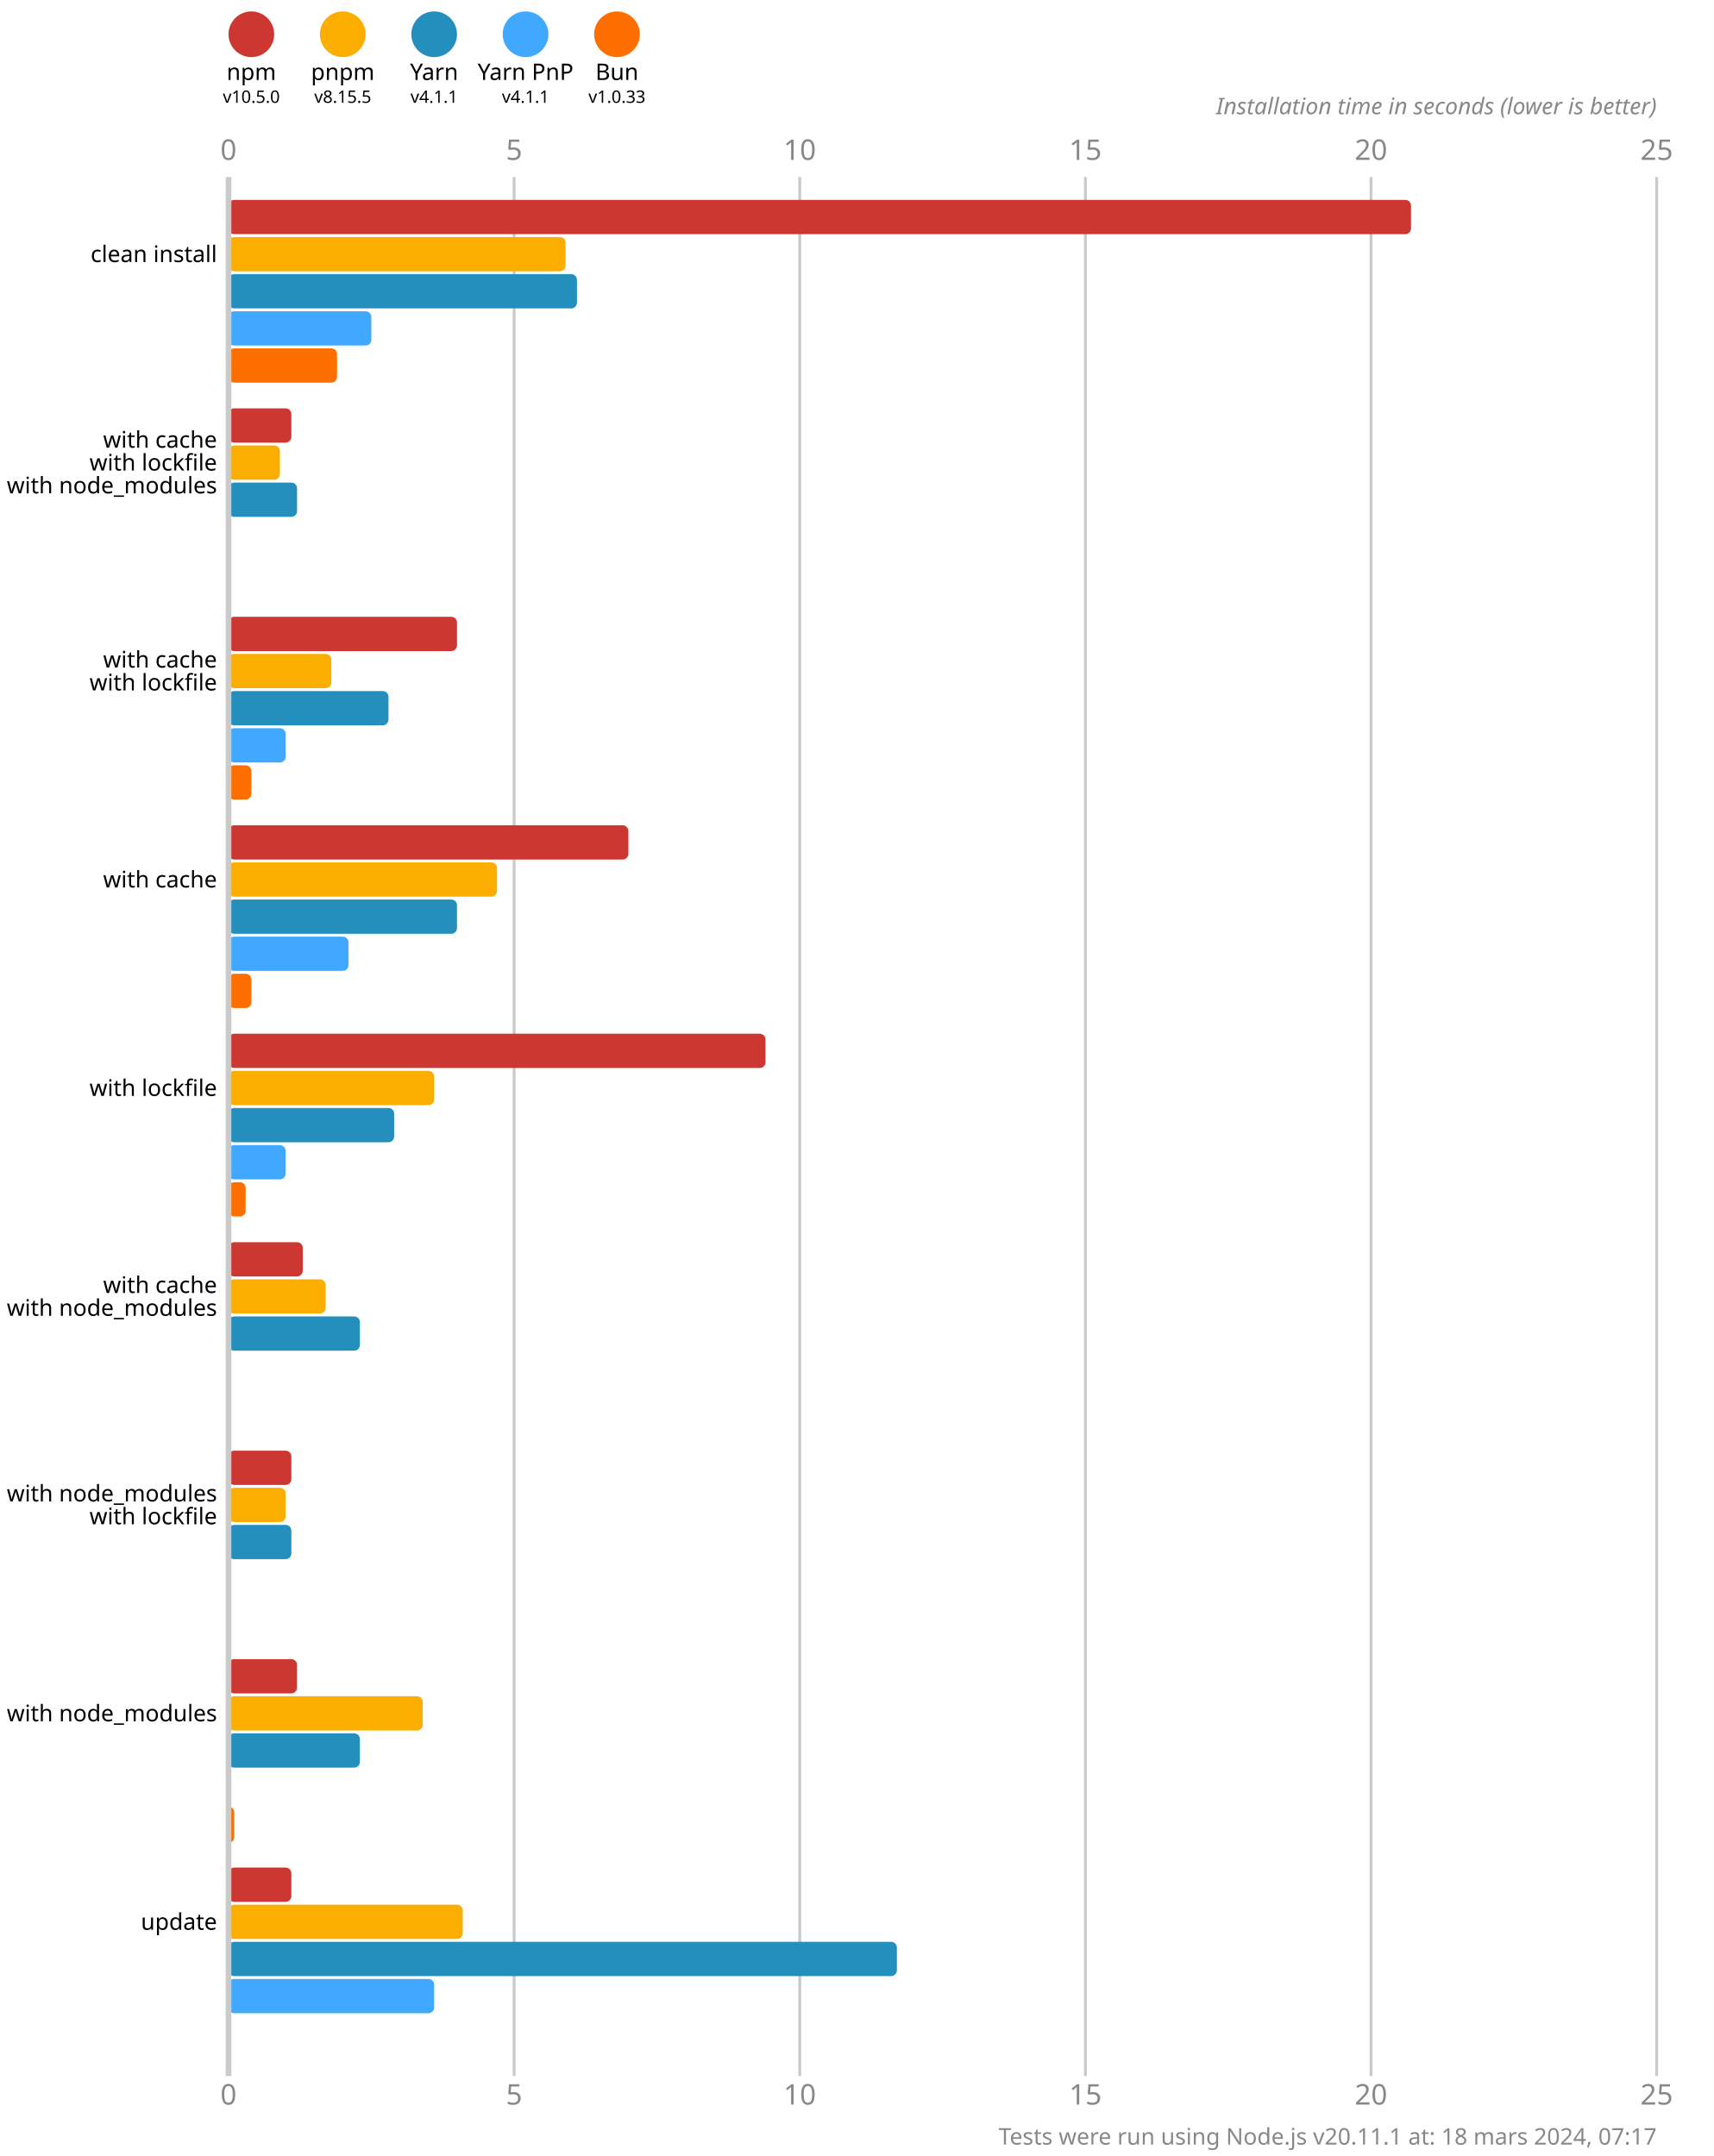
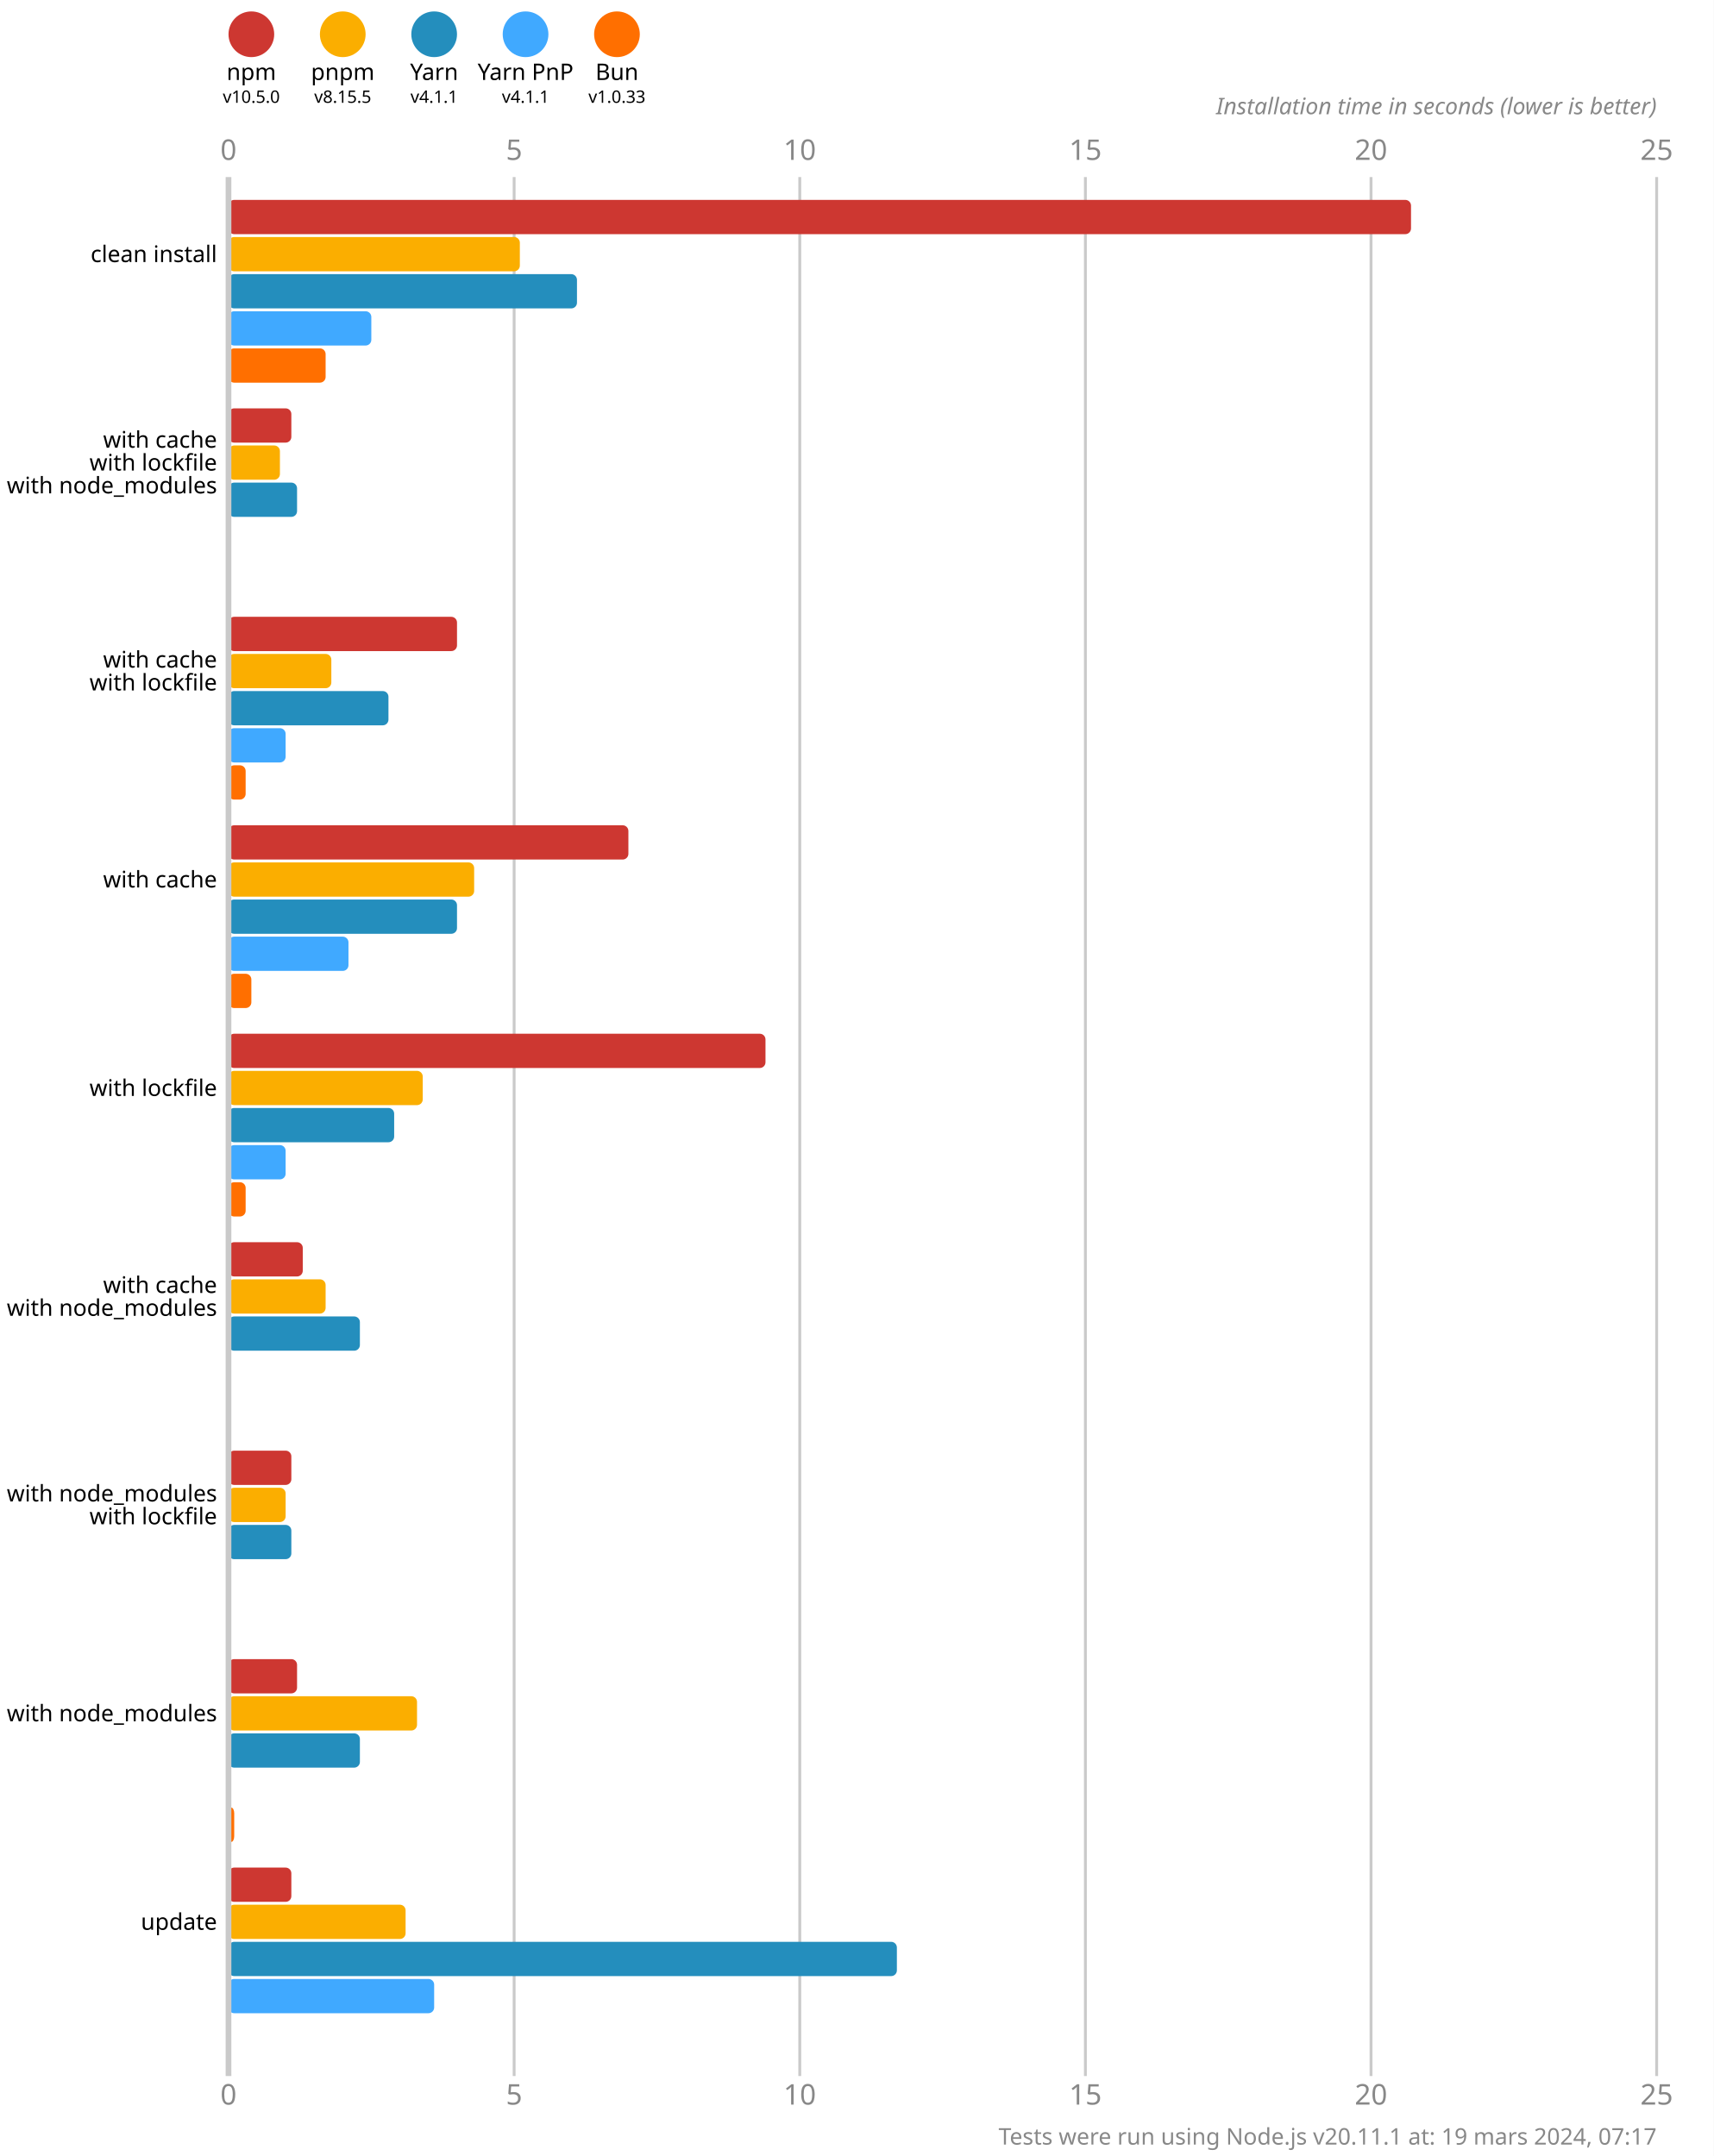
<svg xmlns="http://www.w3.org/2000/svg" version="1.1" viewBox="0 0 300 377.5">
  <style>
    .font { font-family: sans-serif; }
    .s3 { font-size: 3px; }
    .s4 { font-size: 4px; }
    .s5 { font-size: 5px; }
    .line { stroke: #cacaca; }
    .width { stroke-width: 0.5; }
    .text { fill: #888; }
  </style>
  <rect x="0" y="0" width="300" height="377.5" fill="#fff" />
  <circle cx="44" cy="6" r="4" fill="#cd3731" />
  <text x="44" y="14" class="font s4" text-anchor="middle">npm</text>
  <text x="44" y="18" class="font s3" text-anchor="middle">v10.5.0</text>
  <circle cx="60" cy="6" r="4" fill="#fbae00" />
  <text x="60" y="14" class="font s4" text-anchor="middle">pnpm</text>
  <text x="60" y="18" class="font s3" text-anchor="middle">v8.15.5</text>
  <circle cx="76" cy="6" r="4" fill="#248ebd" />
  <text x="76" y="14" class="font s4" text-anchor="middle">Yarn</text>
  <text x="76" y="18" class="font s3" text-anchor="middle">v4.1.1</text>
  <circle cx="92" cy="6" r="4" fill="#40a9ff" />
  <text x="92" y="14" class="font s4" text-anchor="middle">Yarn PnP</text>
  <text x="92" y="18" class="font s3" text-anchor="middle">v4.1.1</text>
  <circle cx="108" cy="6" r="4" fill="#ff6f00" />
  <text x="108" y="14" class="font s4" text-anchor="middle">Bun</text>
  <text x="108" y="18" class="font s3" text-anchor="middle">v1.0.33</text>
  <text x="40" y="28" class="font s5 text" text-anchor="middle">0</text>
  <text x="40" y="368.5" class="font s5 text" text-anchor="middle">0</text>
  <line x1="90" y1="31" x2="90" y2="363.5" class="line width" />
  <text x="90" y="28" class="font s5 text" text-anchor="middle">5</text>
  <text x="90" y="368.5" class="font s5 text" text-anchor="middle">5</text>
  <line x1="140" y1="31" x2="140" y2="363.5" class="line width" />
  <text x="140" y="28" class="font s5 text" text-anchor="middle">10</text>
  <text x="140" y="368.5" class="font s5 text" text-anchor="middle">10</text>
  <line x1="190" y1="31" x2="190" y2="363.5" class="line width" />
  <text x="190" y="28" class="font s5 text" text-anchor="middle">15</text>
  <text x="190" y="368.5" class="font s5 text" text-anchor="middle">15</text>
  <line x1="240" y1="31" x2="240" y2="363.5" class="line width" />
  <text x="240" y="28" class="font s5 text" text-anchor="middle">20</text>
  <text x="240" y="368.5" class="font s5 text" text-anchor="middle">20</text>
  <line x1="290" y1="31" x2="290" y2="363.5" class="line width" />
  <text x="290" y="28" class="font s5 text" text-anchor="middle">25</text>
  <text x="290" y="368.5" class="font s5 text" text-anchor="middle">25</text>
  <text x="290" y="20" class="font s4 text" font-style="italic" text-anchor="end">Installation time in seconds (lower is better)</text>
  <rect x="40" y="35" width="207" height="6" fill="#cd3731" rx="1" ry="1" />
-   <rect x="40" y="41.5" width="59" height="6" fill="#fbae00" rx="1" ry="1" />
+   <rect x="40" y="41.5" width="51" height="6" fill="#fbae00" rx="1" ry="1" />
  <rect x="40" y="48" width="61" height="6" fill="#248ebd" rx="1" ry="1" />
  <rect x="40" y="54.5" width="25" height="6" fill="#40a9ff" rx="1" ry="1" />
-   <rect x="40" y="61" width="19" height="6" fill="#ff6f00" rx="1" ry="1" />
+   <rect x="40" y="61" width="17" height="6" fill="#ff6f00" rx="1" ry="1" />
  <rect x="40" y="71.5" width="11" height="6" fill="#cd3731" rx="1" ry="1" />
  <rect x="40" y="78" width="9" height="6" fill="#fbae00" rx="1" ry="1" />
  <rect x="40" y="84.5" width="12" height="6" fill="#248ebd" rx="1" ry="1" />
  <rect x="40" y="91" width="0" height="6" fill="#40a9ff" rx="1" ry="1" />
  <rect x="40" y="97.5" width="0" height="6" fill="#ff6f00" rx="1" ry="1" />
  <rect x="40" y="108" width="40" height="6" fill="#cd3731" rx="1" ry="1" />
  <rect x="40" y="114.5" width="18" height="6" fill="#fbae00" rx="1" ry="1" />
  <rect x="40" y="121" width="28" height="6" fill="#248ebd" rx="1" ry="1" />
  <rect x="40" y="127.5" width="10" height="6" fill="#40a9ff" rx="1" ry="1" />
-   <rect x="40" y="134" width="4" height="6" fill="#ff6f00" rx="1" ry="1" />
+   <rect x="40" y="134" width="3" height="6" fill="#ff6f00" rx="1" ry="1" />
  <rect x="40" y="144.5" width="70" height="6" fill="#cd3731" rx="1" ry="1" />
-   <rect x="40" y="151" width="47" height="6" fill="#fbae00" rx="1" ry="1" />
+   <rect x="40" y="151" width="43" height="6" fill="#fbae00" rx="1" ry="1" />
  <rect x="40" y="157.5" width="40" height="6" fill="#248ebd" rx="1" ry="1" />
  <rect x="40" y="164" width="21" height="6" fill="#40a9ff" rx="1" ry="1" />
  <rect x="40" y="170.5" width="4" height="6" fill="#ff6f00" rx="1" ry="1" />
  <rect x="40" y="181" width="94" height="6" fill="#cd3731" rx="1" ry="1" />
-   <rect x="40" y="187.5" width="36" height="6" fill="#fbae00" rx="1" ry="1" />
+   <rect x="40" y="187.5" width="34" height="6" fill="#fbae00" rx="1" ry="1" />
  <rect x="40" y="194" width="29" height="6" fill="#248ebd" rx="1" ry="1" />
  <rect x="40" y="200.5" width="10" height="6" fill="#40a9ff" rx="1" ry="1" />
  <rect x="40" y="207" width="3" height="6" fill="#ff6f00" rx="1" ry="1" />
  <rect x="40" y="217.5" width="13" height="6" fill="#cd3731" rx="1" ry="1" />
  <rect x="40" y="224" width="17" height="6" fill="#fbae00" rx="1" ry="1" />
  <rect x="40" y="230.5" width="23" height="6" fill="#248ebd" rx="1" ry="1" />
  <rect x="40" y="237" width="0" height="6" fill="#40a9ff" rx="1" ry="1" />
  <rect x="40" y="243.5" width="0" height="6" fill="#ff6f00" rx="1" ry="1" />
  <rect x="40" y="254" width="11" height="6" fill="#cd3731" rx="1" ry="1" />
  <rect x="40" y="260.5" width="10" height="6" fill="#fbae00" rx="1" ry="1" />
  <rect x="40" y="267" width="11" height="6" fill="#248ebd" rx="1" ry="1" />
  <rect x="40" y="273.5" width="0" height="6" fill="#40a9ff" rx="1" ry="1" />
  <rect x="40" y="280" width="0" height="6" fill="#ff6f00" rx="1" ry="1" />
  <rect x="40" y="290.5" width="12" height="6" fill="#cd3731" rx="1" ry="1" />
-   <rect x="40" y="297" width="34" height="6" fill="#fbae00" rx="1" ry="1" />
+   <rect x="40" y="297" width="33" height="6" fill="#fbae00" rx="1" ry="1" />
  <rect x="40" y="303.5" width="23" height="6" fill="#248ebd" rx="1" ry="1" />
  <rect x="40" y="310" width="0" height="6" fill="#40a9ff" rx="1" ry="1" />
  <rect x="40" y="316.5" width="1" height="6" fill="#ff6f00" rx="1" ry="1" />
  <rect x="40" y="327" width="11" height="6" fill="#cd3731" rx="1" ry="1" />
-   <rect x="40" y="333.5" width="41" height="6" fill="#fbae00" rx="1" ry="1" />
+   <rect x="40" y="333.5" width="31" height="6" fill="#fbae00" rx="1" ry="1" />
  <rect x="40" y="340" width="117" height="6" fill="#248ebd" rx="1" ry="1" />
  <rect x="40" y="346.5" width="36" height="6" fill="#40a9ff" rx="1" ry="1" />
  <rect x="40" y="353" width="0" height="6" fill="#ff6f00" rx="1" ry="1" />
  <line x1="40" y1="31" x2="40" y2="363.5" class="line" />
  <text x="38" y="44.5" class="font s4" dominant-baseline="middle" text-anchor="end">clean install</text>
  <text x="38" y="77" class="font s4" dominant-baseline="middle" text-anchor="end">with cache</text>
  <text x="38" y="81" class="font s4" dominant-baseline="middle" text-anchor="end">with lockfile</text>
  <text x="38" y="85" class="font s4" dominant-baseline="middle" text-anchor="end">with node_modules</text>
  <text x="38" y="115.5" class="font s4" dominant-baseline="middle" text-anchor="end">with cache</text>
  <text x="38" y="119.5" class="font s4" dominant-baseline="middle" text-anchor="end">with lockfile</text>
  <text x="38" y="154" class="font s4" dominant-baseline="middle" text-anchor="end">with cache</text>
  <text x="38" y="190.5" class="font s4" dominant-baseline="middle" text-anchor="end">with lockfile</text>
  <text x="38" y="225" class="font s4" dominant-baseline="middle" text-anchor="end">with cache</text>
  <text x="38" y="229" class="font s4" dominant-baseline="middle" text-anchor="end">with node_modules</text>
  <text x="38" y="261.5" class="font s4" dominant-baseline="middle" text-anchor="end">with node_modules</text>
  <text x="38" y="265.5" class="font s4" dominant-baseline="middle" text-anchor="end">with lockfile</text>
  <text x="38" y="300" class="font s4" dominant-baseline="middle" text-anchor="end">with node_modules</text>
  <text x="38" y="336.5" class="font s4" dominant-baseline="middle" text-anchor="end">update</text>
-   <text x="290" y="375.5" class="font s4 text" text-anchor="end">Tests were run using Node.js v20.11.1 at: 18 mars 2024, 07:17</text>
+   <text x="290" y="375.5" class="font s4 text" text-anchor="end">Tests were run using Node.js v20.11.1 at: 19 mars 2024, 07:17</text>
</svg>
